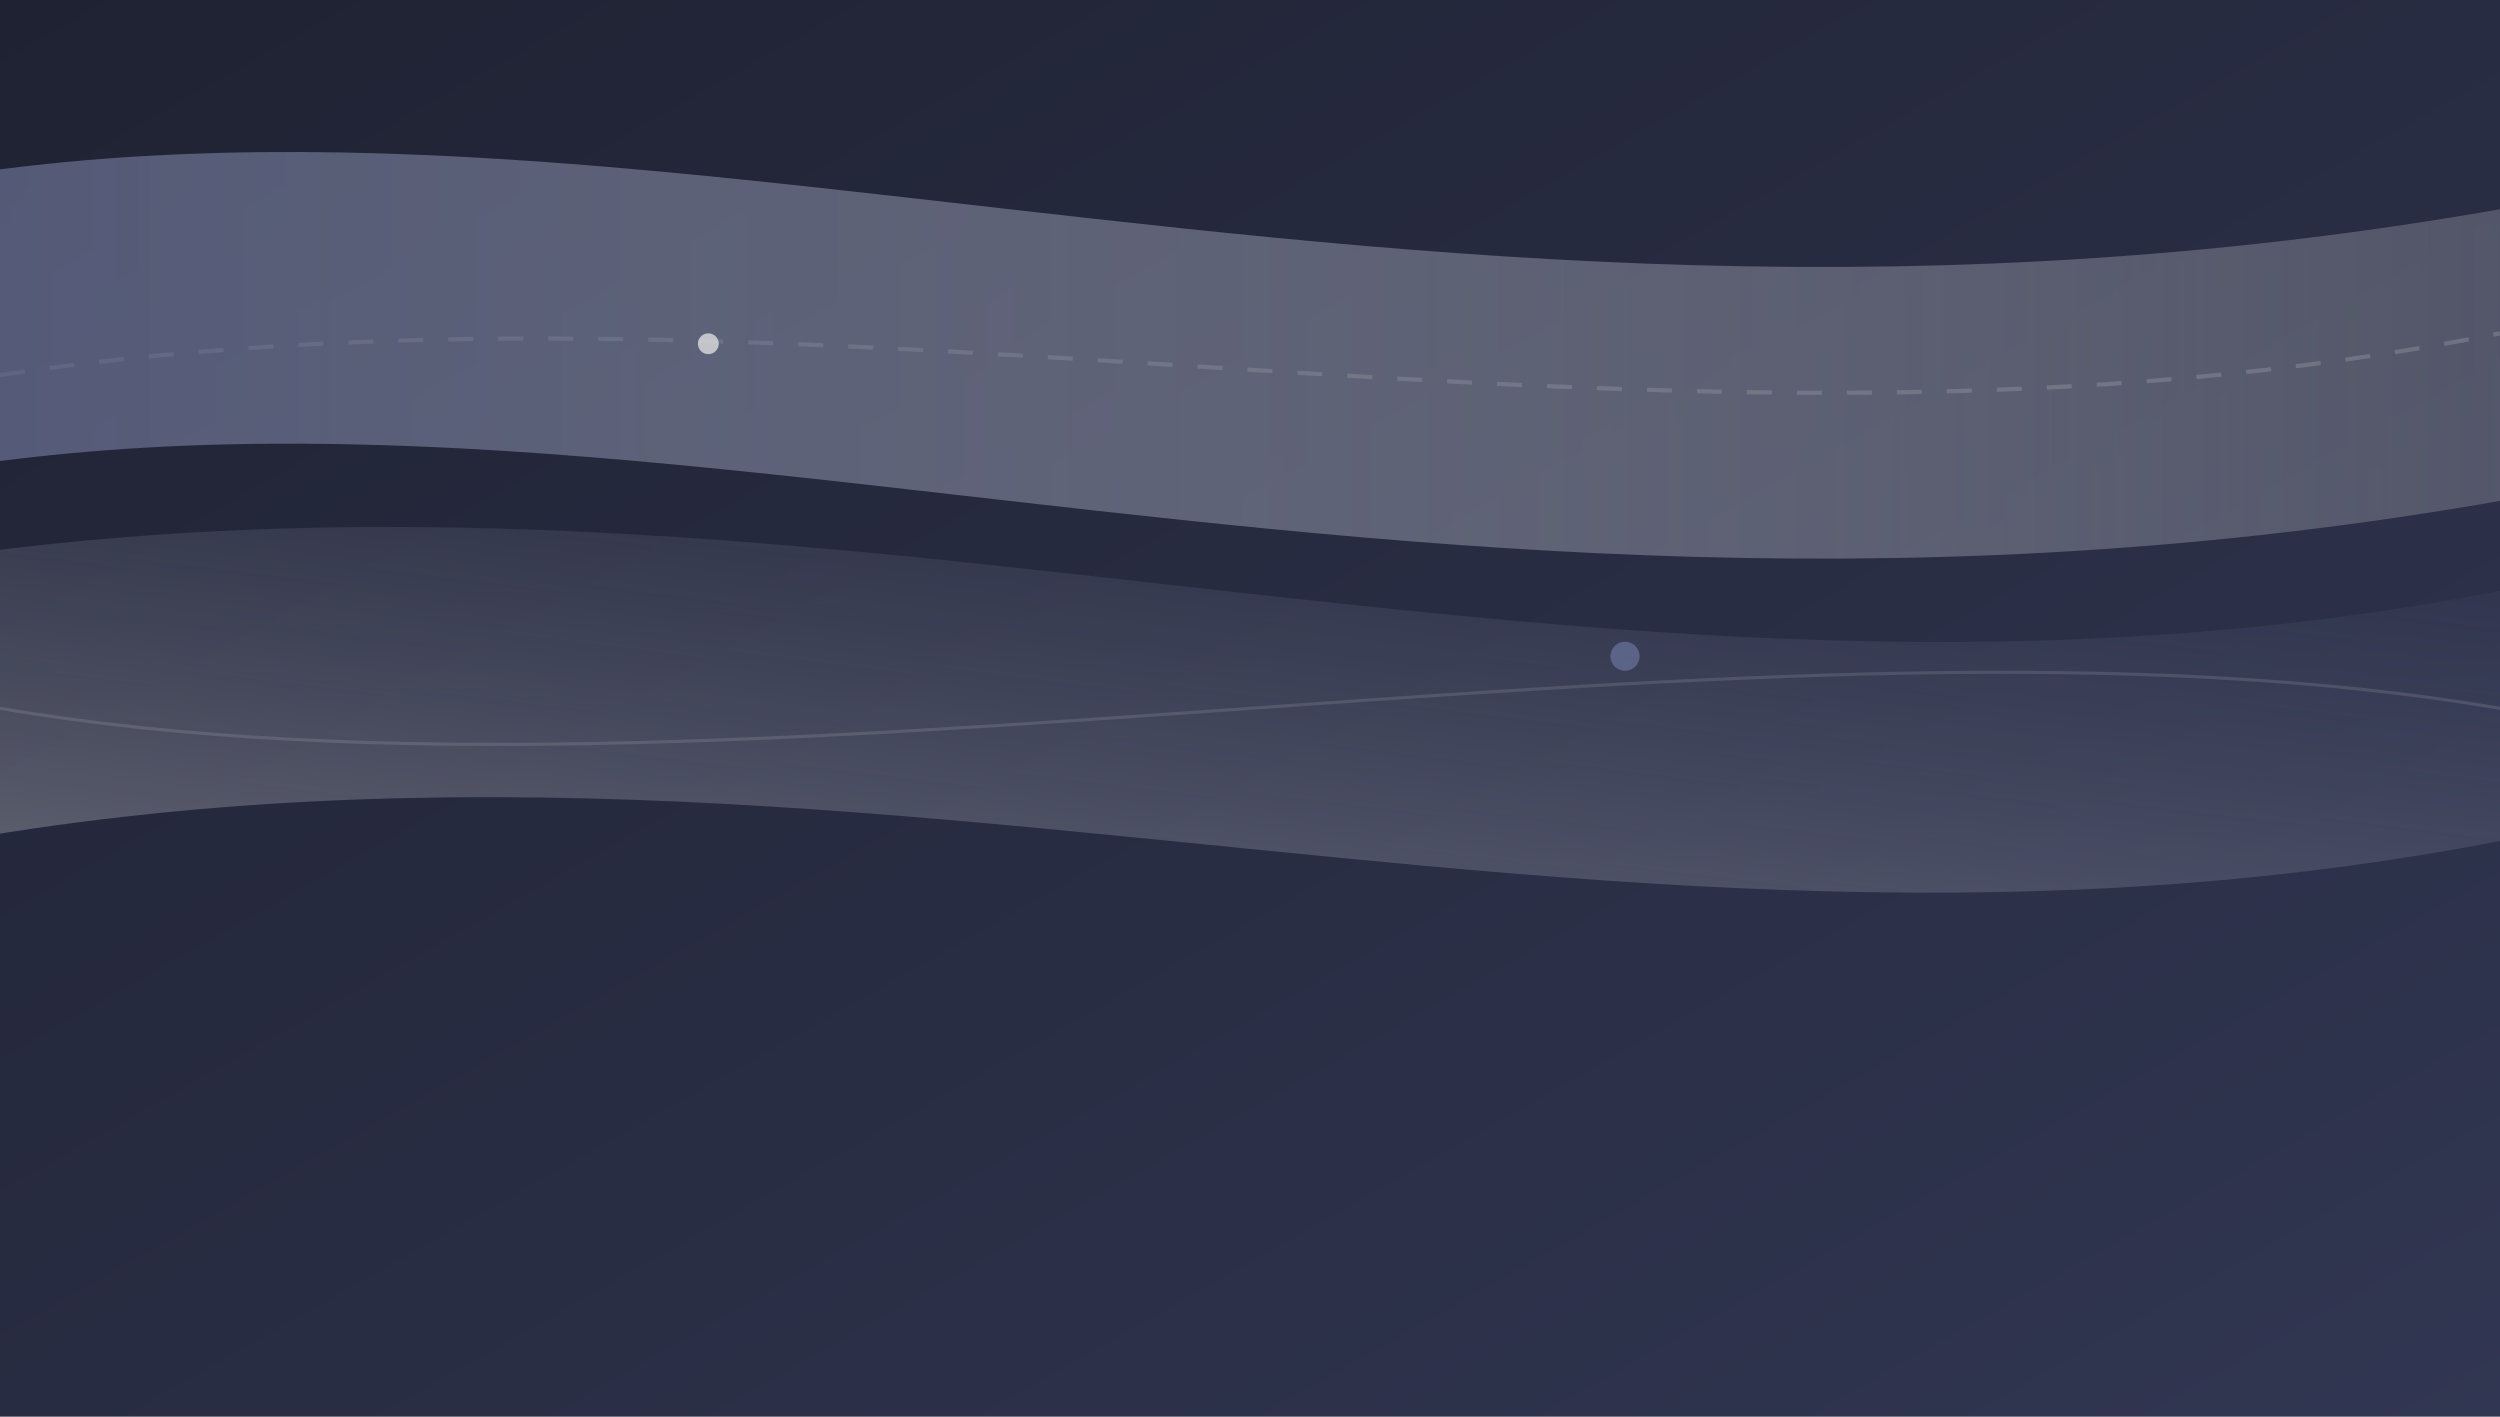
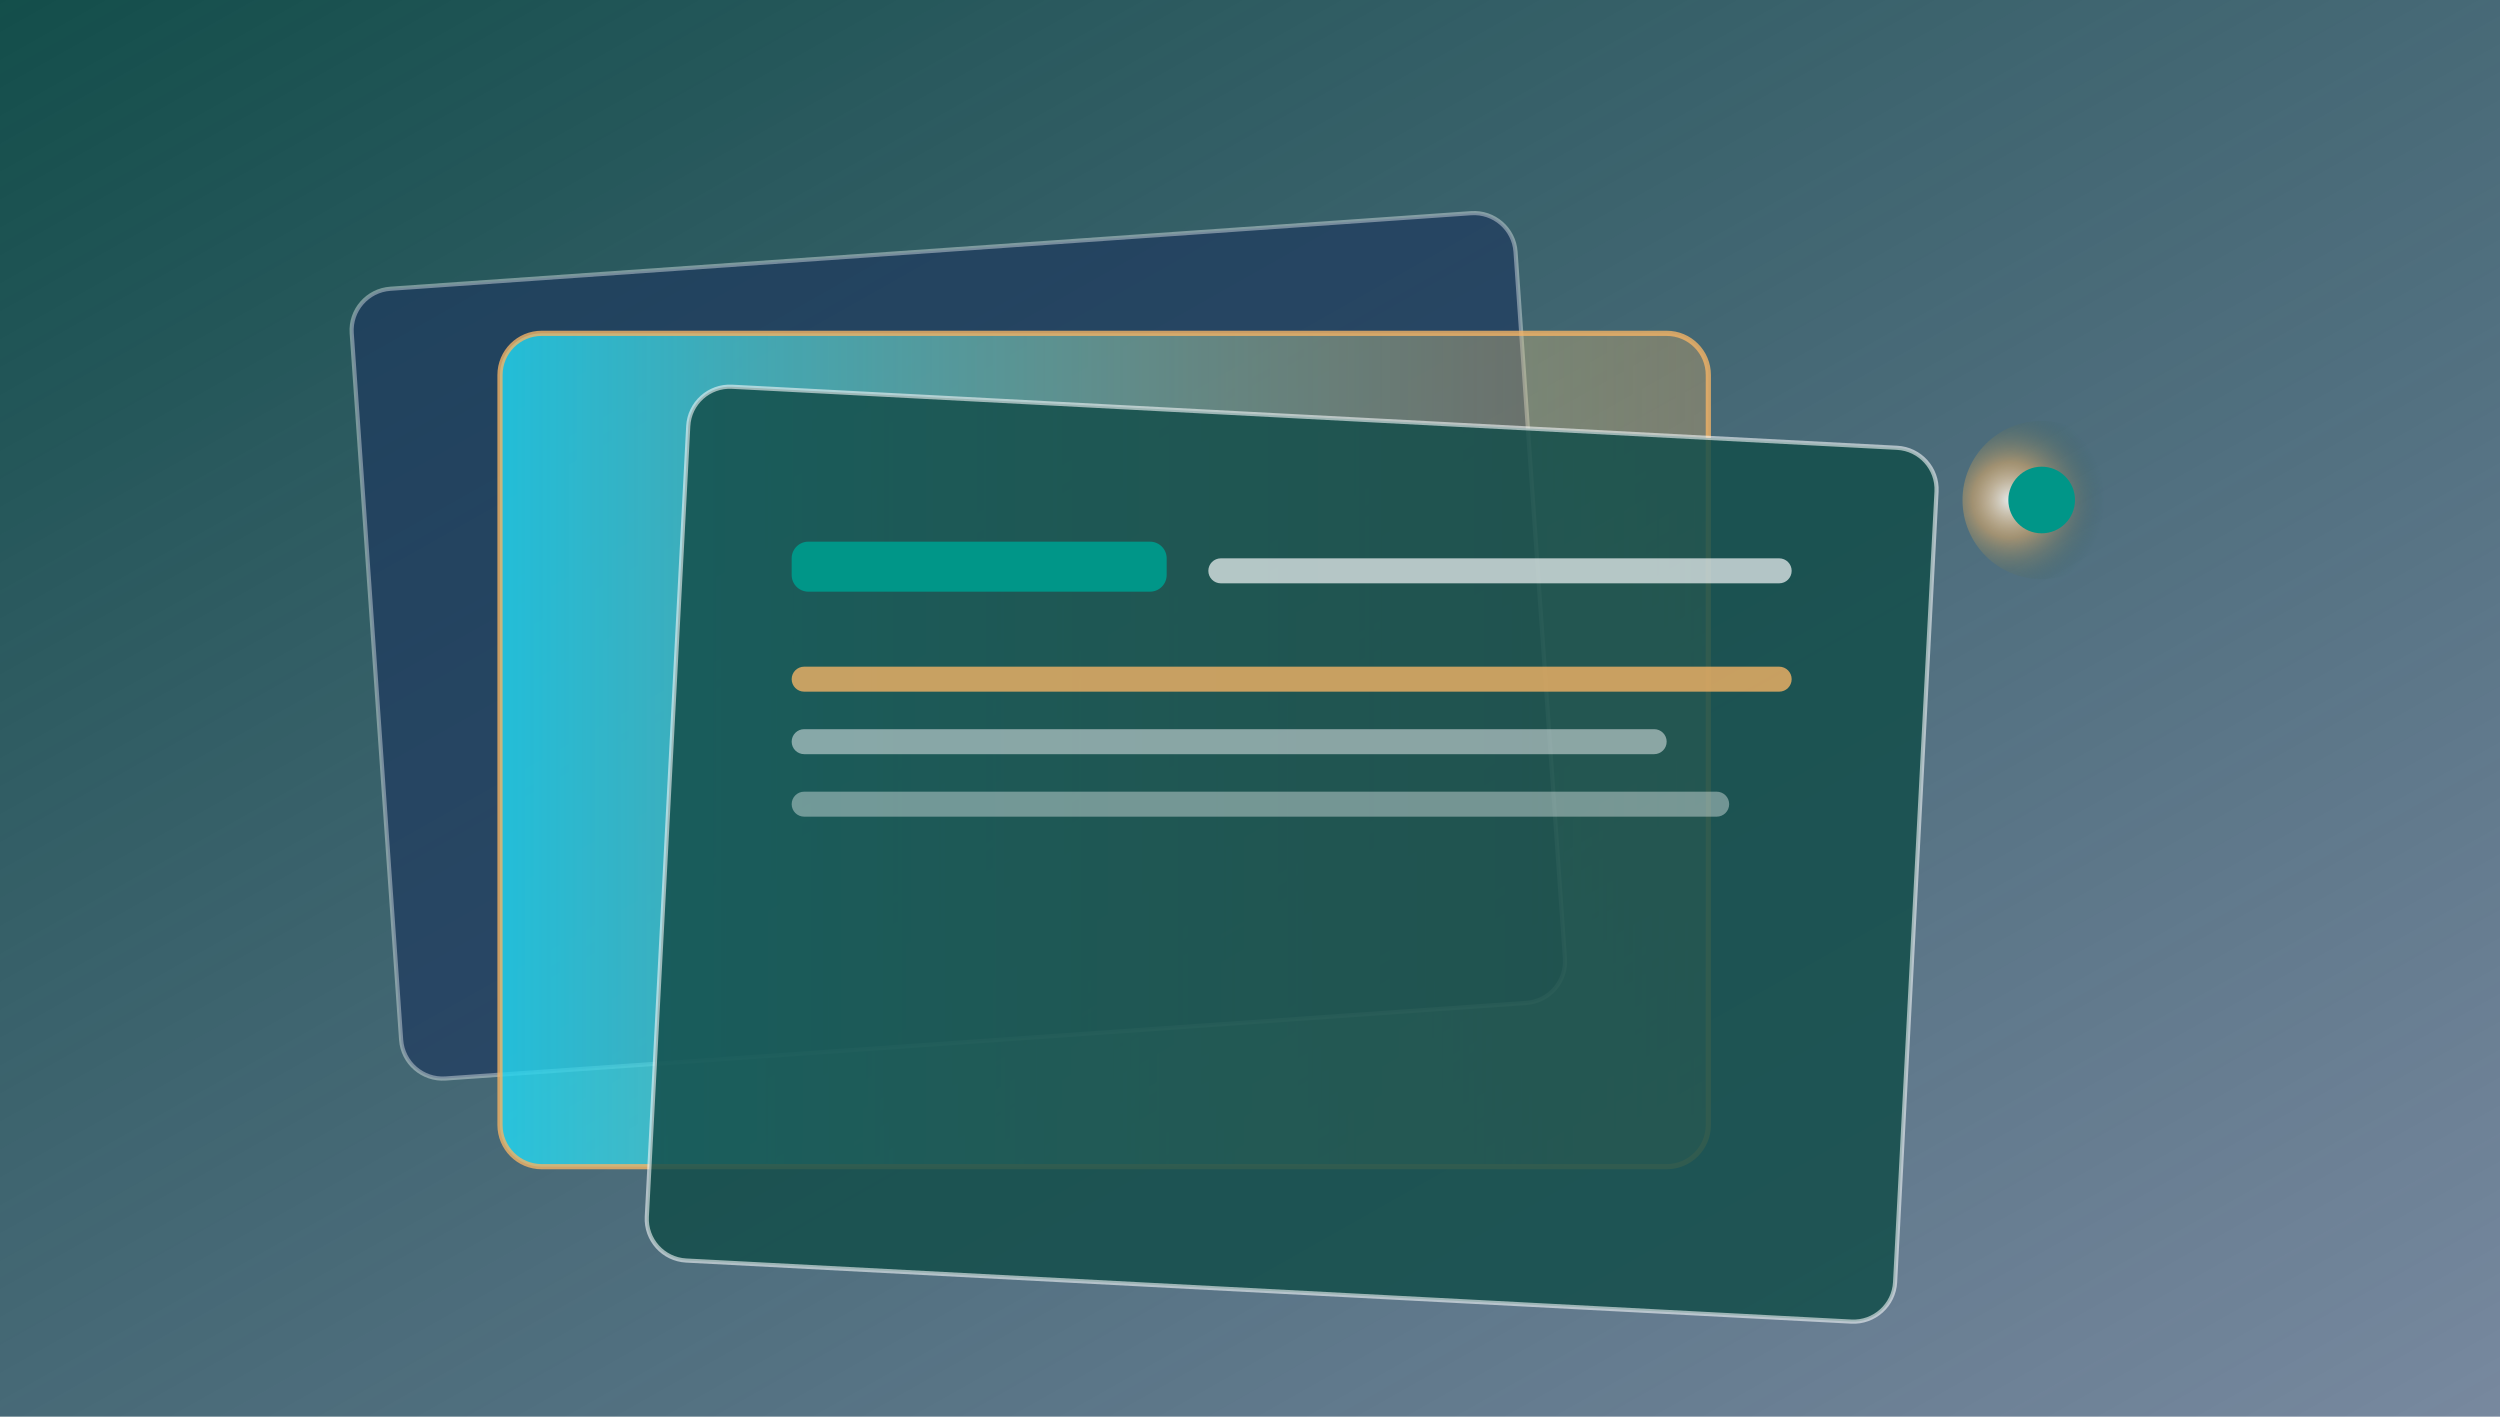
<svg xmlns="http://www.w3.org/2000/svg" viewBox="0 0 1200 680" preserveAspectRatio="xMidYMid slice" width="100%" height="100%">
  <defs>
-     <linearGradient id="gbg" x1="0%" y1="0%" x2="100%" y2="100%">
-       <stop offset="0%" stop-color="#1f2232" />
-       <stop offset="100%" stop-color="#313652" />
+     <linearGradient id="grad_news_5" x1="0%" y1="0%" x2="100%" y2="100%">
+       <stop offset="0%" stop-color="#134e4a" />
+       <stop offset="100%" stop-color="#1E3A5F" stop-opacity="0.6" />
    </linearGradient>
-     <linearGradient id="gm" x1="0%" y1="0%" x2="100%" y2="0%">
-       <stop offset="0%" stop-color="#5f678c" stop-opacity="0.75" />
-       <stop offset="100%" stop-color="#dcdcde" stop-opacity="0.2" />
+     <linearGradient id="glow_news_5" x1="0%" y1="0%" x2="100%" y2="0%">
+       <stop offset="0%" stop-color="#22D3EE" stop-opacity="0.85" />
+       <stop offset="100%" stop-color="#F2B366" stop-opacity="0.3" />
    </linearGradient>
-     <linearGradient id="gs" x1="0%" y1="100%" x2="100%" y2="0%">
-       <stop offset="0%" stop-color="#dcdcde" stop-opacity="0.35" />
-       <stop offset="100%" stop-color="#5f678c" stop-opacity="0.05" />
-     </linearGradient>
+     <radialGradient id="spot_news_5" cx="30%" cy="50%" r="60%">
+       <stop offset="0%" stop-color="#F4F7F8" stop-opacity="0.9" />
+       <stop offset="40%" stop-color="#F2B366" stop-opacity="0.5" />
+       <stop offset="100%" stop-color="#134e4a" stop-opacity="0" />
+     </radialGradient>
  </defs>
-   <rect width="1200" height="680" fill="url(#gbg)" />
-   <path d="M 0 180 C 400 120, 800 240, 1200 160" fill="none" stroke="#dcdcde" stroke-width="2" stroke-opacity="0.2" stroke-dasharray="12 12" />
-   <path d="M 0 340 C 350 400, 850 280, 1200 340" fill="none" stroke="#dcdcde" stroke-width="1.5" stroke-opacity="0.15" />
-   <path d="M -100 100 C 300 0, 700 220, 1300 80 L 1300 220 C 700 360, 300 140, -100 240 Z" fill="url(#gm)" />
-   <path d="M -100 280 C 400 180, 800 400, 1300 260 L 1300 380 C 800 520, 400 300, -100 420 Z" fill="url(#gs)" />
-   <circle cx="340" cy="165" r="5" fill="#dcdcde" fill-opacity="0.8" />
-   <circle cx="780" cy="315" r="7" fill="#5f678c" fill-opacity="0.9" />
+   <rect width="1200" height="680" fill="url(#grad_news_5)" />
+   <rect x="180" y="120" width="560" height="380" rx="20" transform="rotate(-4 460 310)" fill="#1E3A5F" fill-opacity="0.7" stroke="#F4F7F8" stroke-width="2" stroke-opacity="0.4" />
+   <rect x="240" y="160" width="580" height="400" rx="20" fill="url(#glow_news_5)" stroke="#F2B366" stroke-width="2.5" stroke-opacity="0.8" />
+   <rect x="320" y="200" width="600" height="420" rx="20" transform="rotate(3 620 410)" fill="#134e4a" fill-opacity="0.85" stroke="#F4F7F8" stroke-width="2" stroke-opacity="0.6" />
+   <rect x="380" y="260" width="180" height="24" rx="8" fill="#009688" />
+   <rect x="580" y="268" width="280" height="12" rx="6" fill="#F4F7F8" fill-opacity="0.7" />
+   <rect x="380" y="320" width="480" height="12" rx="6" fill="#F2B366" fill-opacity="0.8" />
+   <rect x="380" y="350" width="420" height="12" rx="6" fill="#F4F7F8" fill-opacity="0.5" />
+   <rect x="380" y="380" width="450" height="12" rx="6" fill="#F4F7F8" fill-opacity="0.4" />
+   <circle cx="980" cy="240" r="38" fill="url(#spot_news_5)" />
+   <circle cx="980" cy="240" r="16" fill="#009688" />
</svg>
